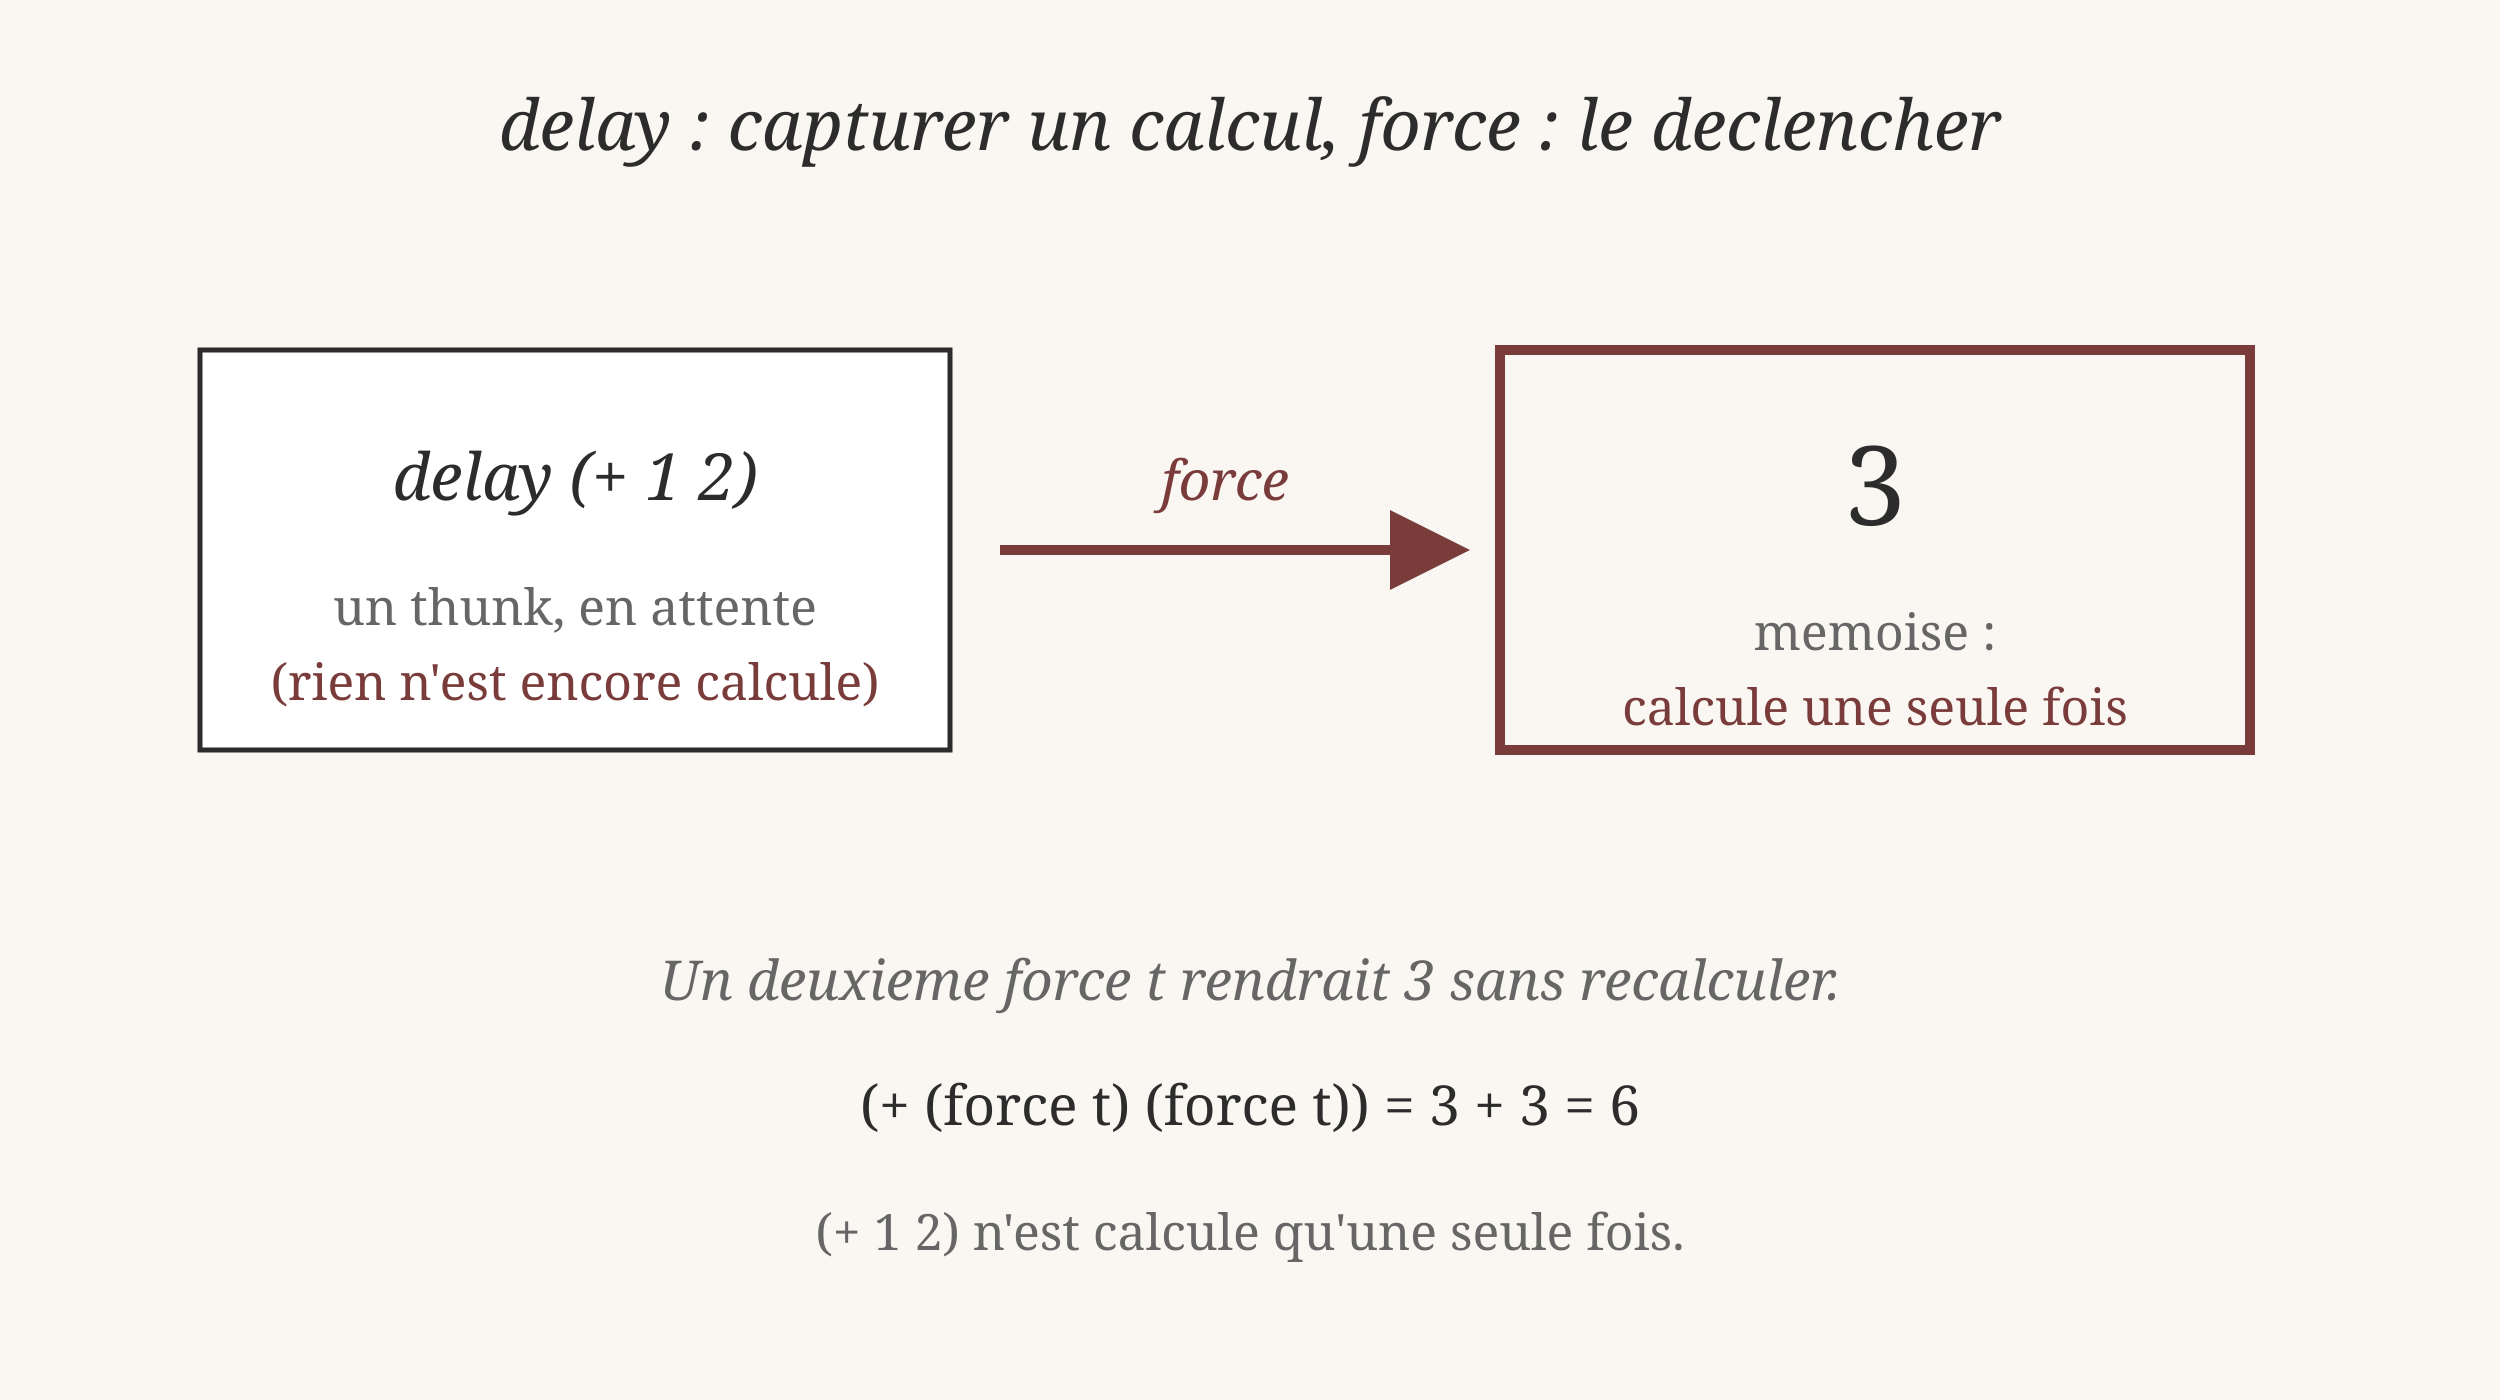
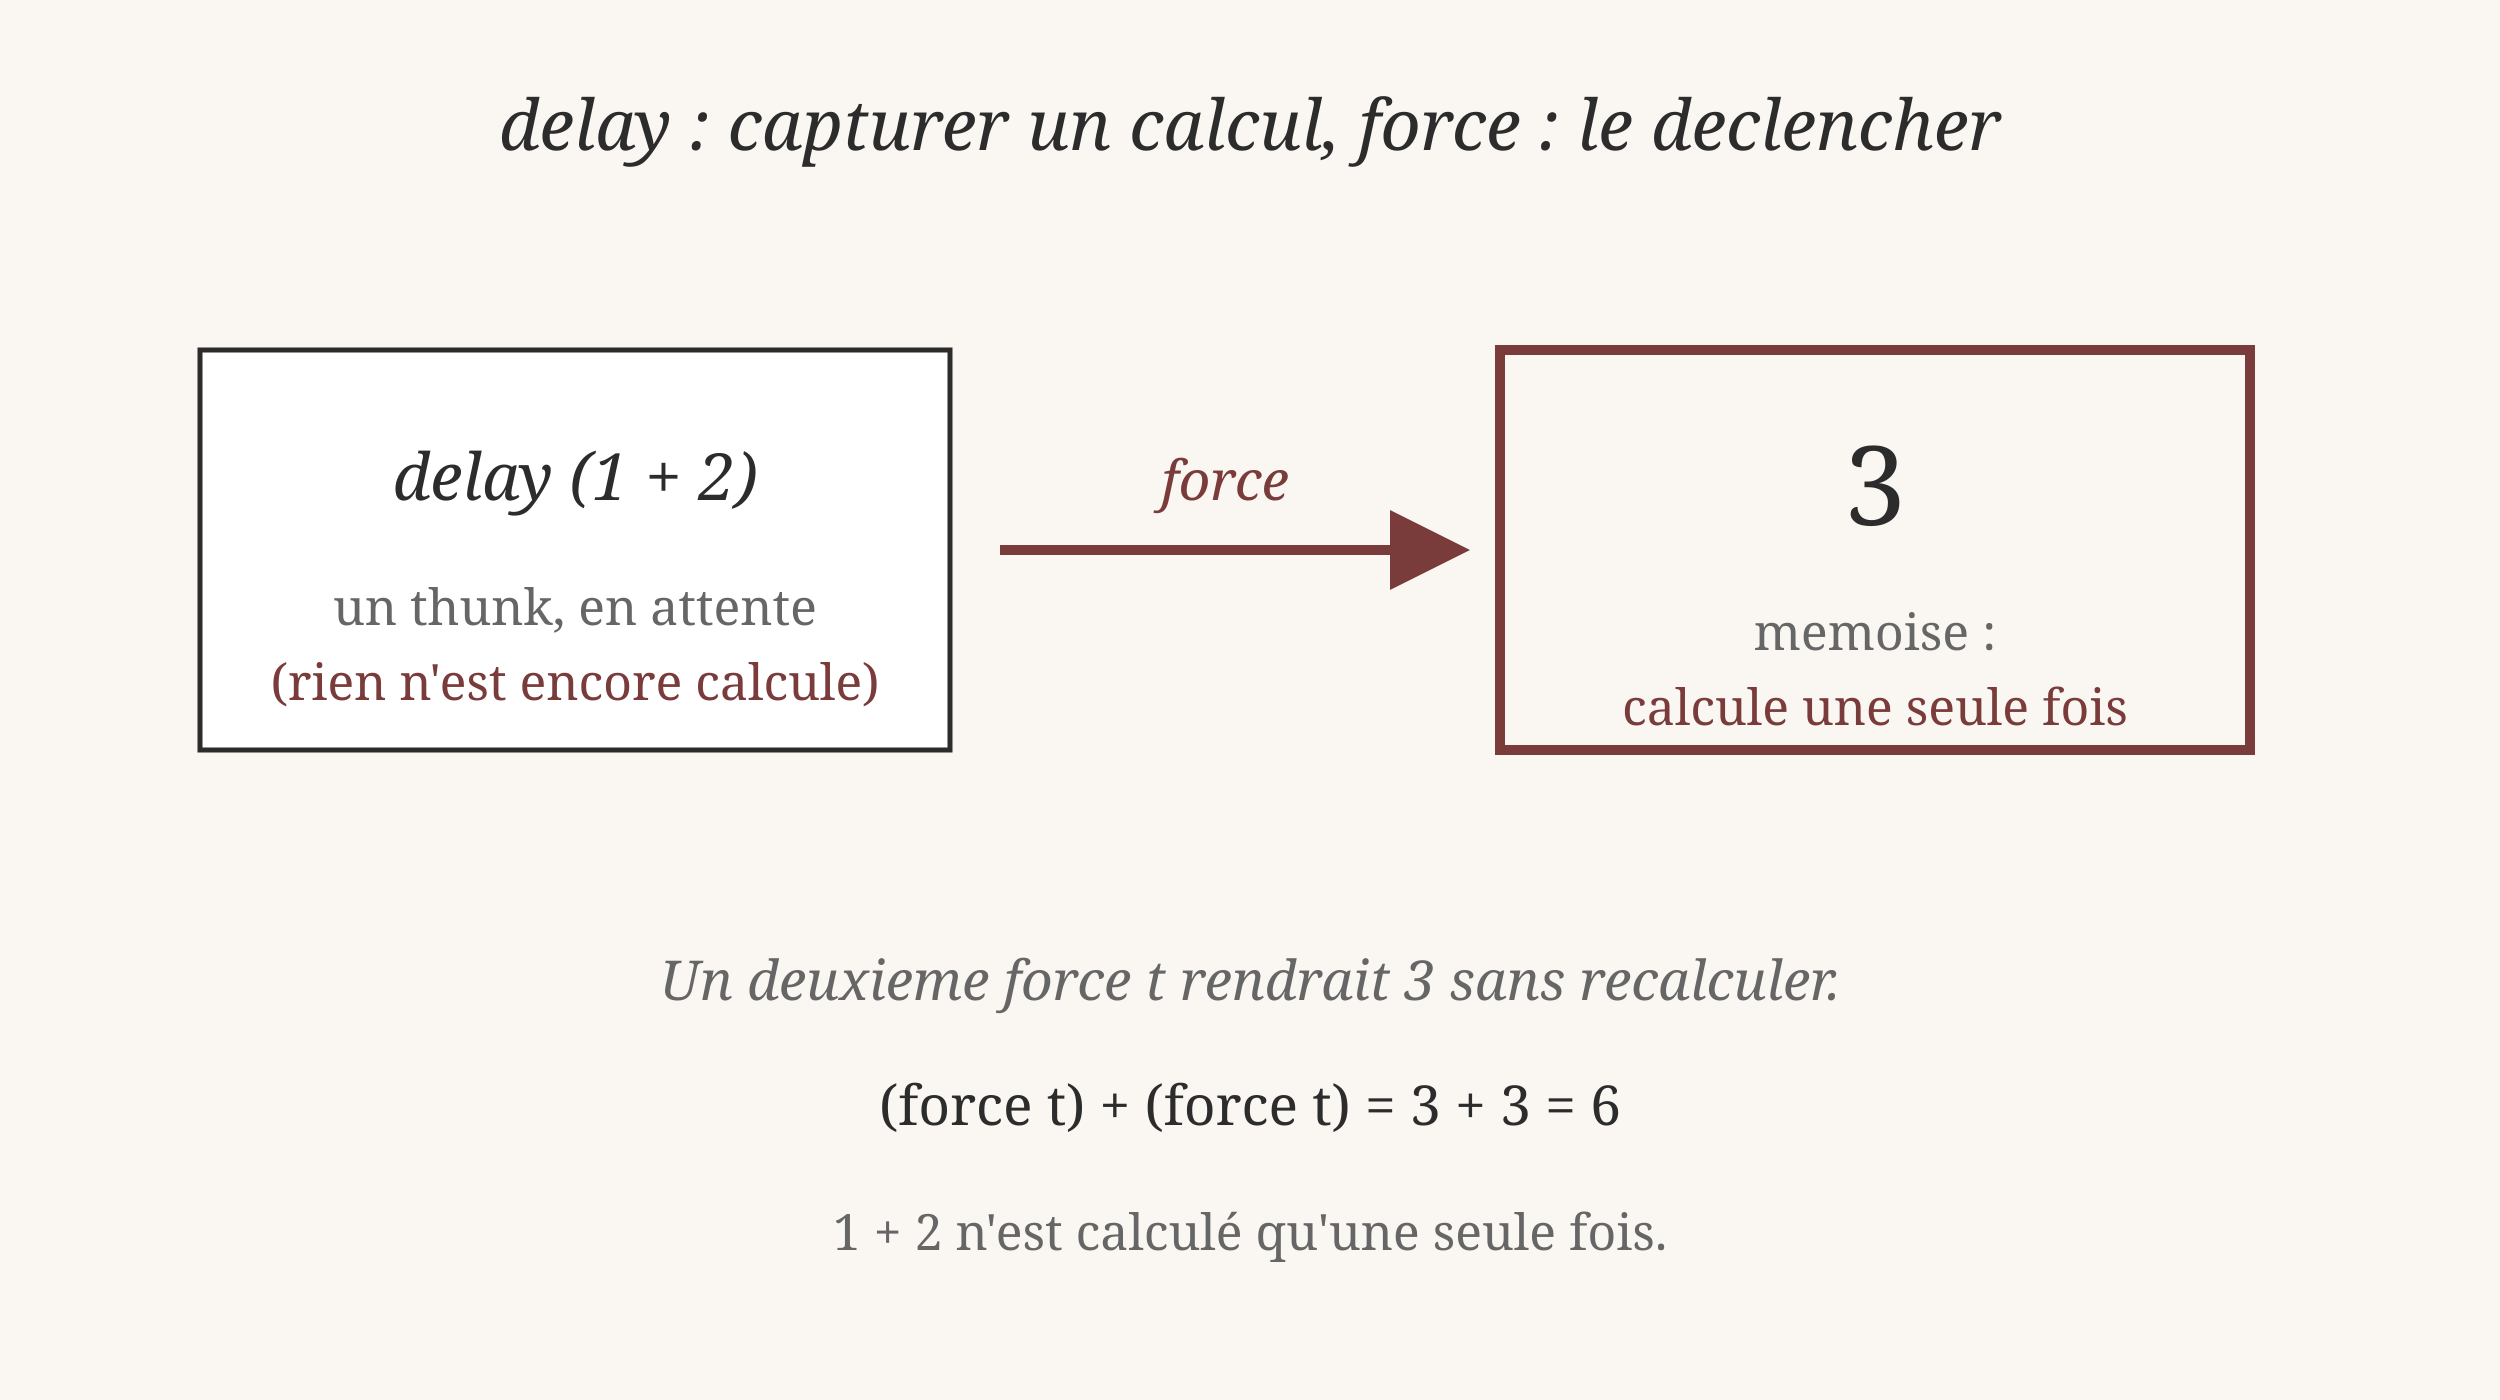
<svg xmlns="http://www.w3.org/2000/svg" viewBox="0 0 500 280" font-family="Georgia, serif">
  <rect width="500" height="280" fill="#faf7f2" />
  <text x="250" y="30" text-anchor="middle" font-size="14" font-style="italic" fill="#2c2c2c">
    delay : capturer un calcul, force : le declencher
  </text>
  <g>
    <rect x="40" y="70" width="150" height="80" fill="#fff" stroke="#2c2c2c" stroke-width="1" />
-     <text x="115" y="100" text-anchor="middle" font-size="13" fill="#2c2c2c" font-style="italic">delay (+ 1 2)</text>
+     <text x="115" y="100" text-anchor="middle" font-size="13" fill="#2c2c2c" font-style="italic">delay (1 + 2)</text>
    <text x="115" y="125" text-anchor="middle" font-size="10" fill="#666">un thunk, en attente</text>
    <text x="115" y="140" text-anchor="middle" font-size="10" fill="#7a3b3b">(rien n'est encore calcule)</text>
  </g>
  <g>
    <line x1="200" y1="110" x2="290" y2="110" stroke="#7a3b3b" stroke-width="2" marker-end="url(#a7)" />
    <text x="245" y="100" text-anchor="middle" font-size="11" fill="#7a3b3b" font-style="italic">force</text>
  </g>
  <g>
    <rect x="300" y="70" width="150" height="80" fill="#faf7f2" stroke="#7a3b3b" stroke-width="2" />
    <text x="375" y="105" text-anchor="middle" font-size="22" fill="#2c2c2c">3</text>
    <text x="375" y="130" text-anchor="middle" font-size="10" fill="#666">memoise :</text>
    <text x="375" y="145" text-anchor="middle" font-size="10" fill="#7a3b3b">calcule une seule fois</text>
  </g>
  <g>
    <text x="250" y="200" text-anchor="middle" font-size="11" fill="#666" font-style="italic">
      Un deuxieme force t rendrait 3 sans recalculer.
    </text>
    <text x="250" y="225" text-anchor="middle" font-size="11" fill="#2c2c2c">
-       (+ (force t) (force t)) = 3 + 3 = 6
+       (force t) + (force t) = 3 + 3 = 6
    </text>
    <text x="250" y="250" text-anchor="middle" font-size="10" fill="#666">
-       (+ 1 2) n'est calcule qu'une seule fois.
+       1 + 2 n'est calculé qu'une seule fois.
    </text>
  </g>
  <defs>
    <marker id="a7" markerWidth="8" markerHeight="8" refX="6" refY="4" orient="auto">
      <path d="M0,0 L8,4 L0,8 z" fill="#7a3b3b" />
    </marker>
  </defs>
</svg>
